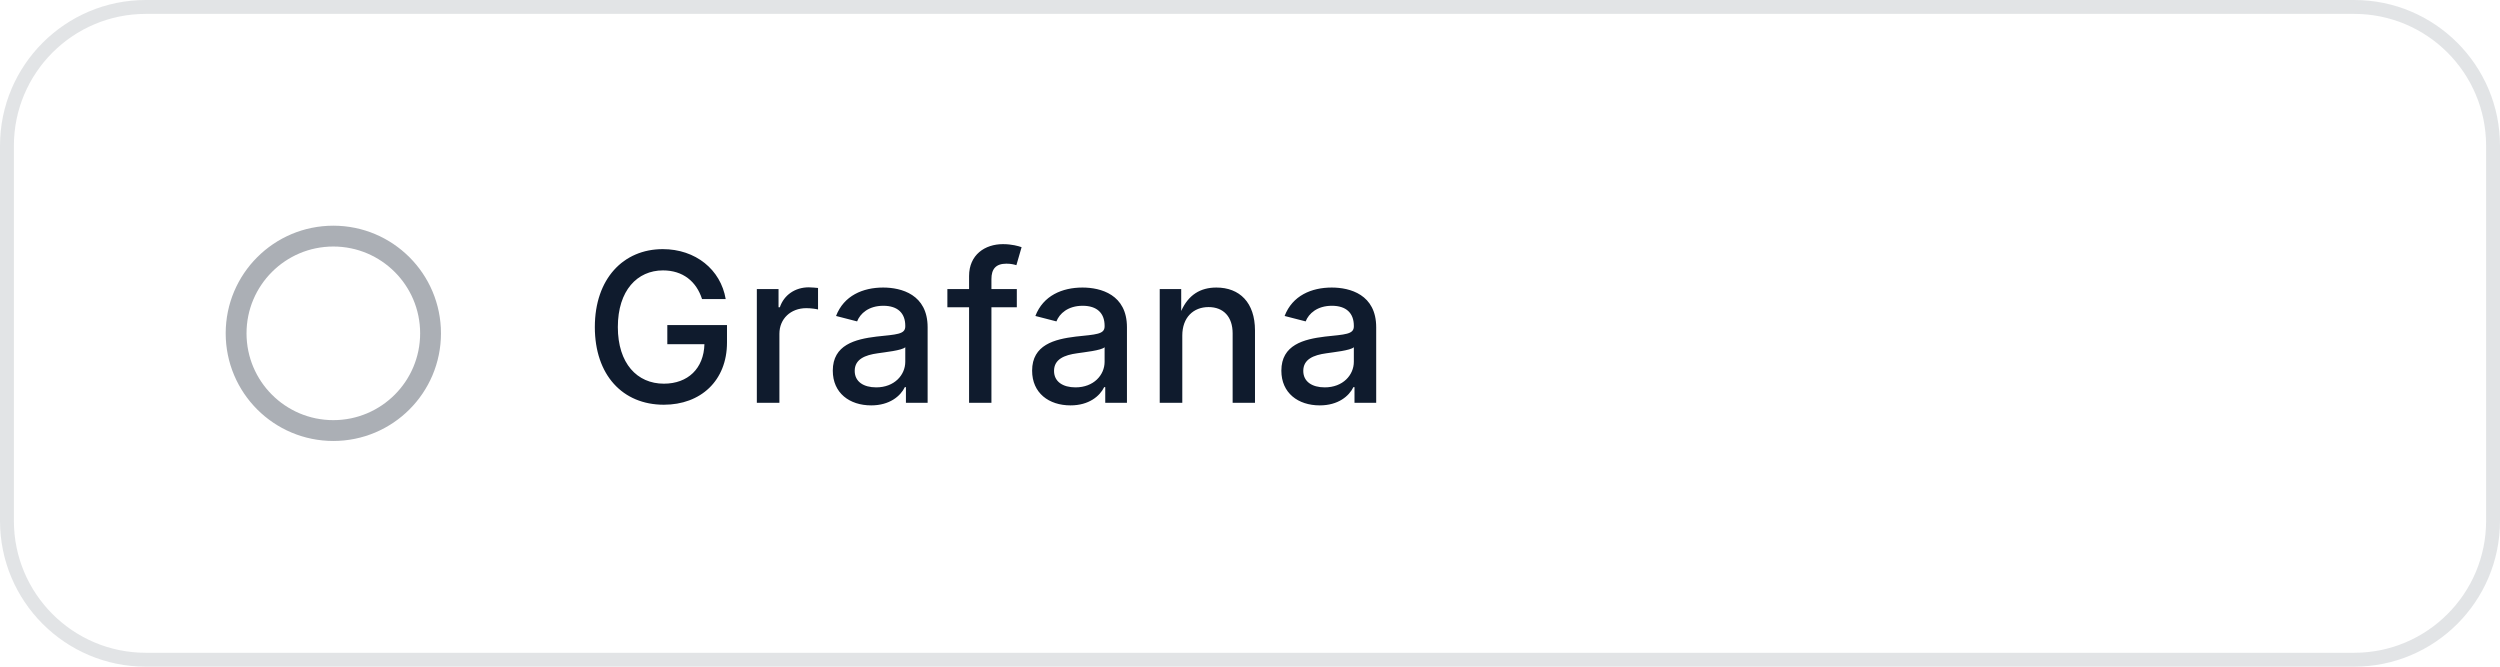
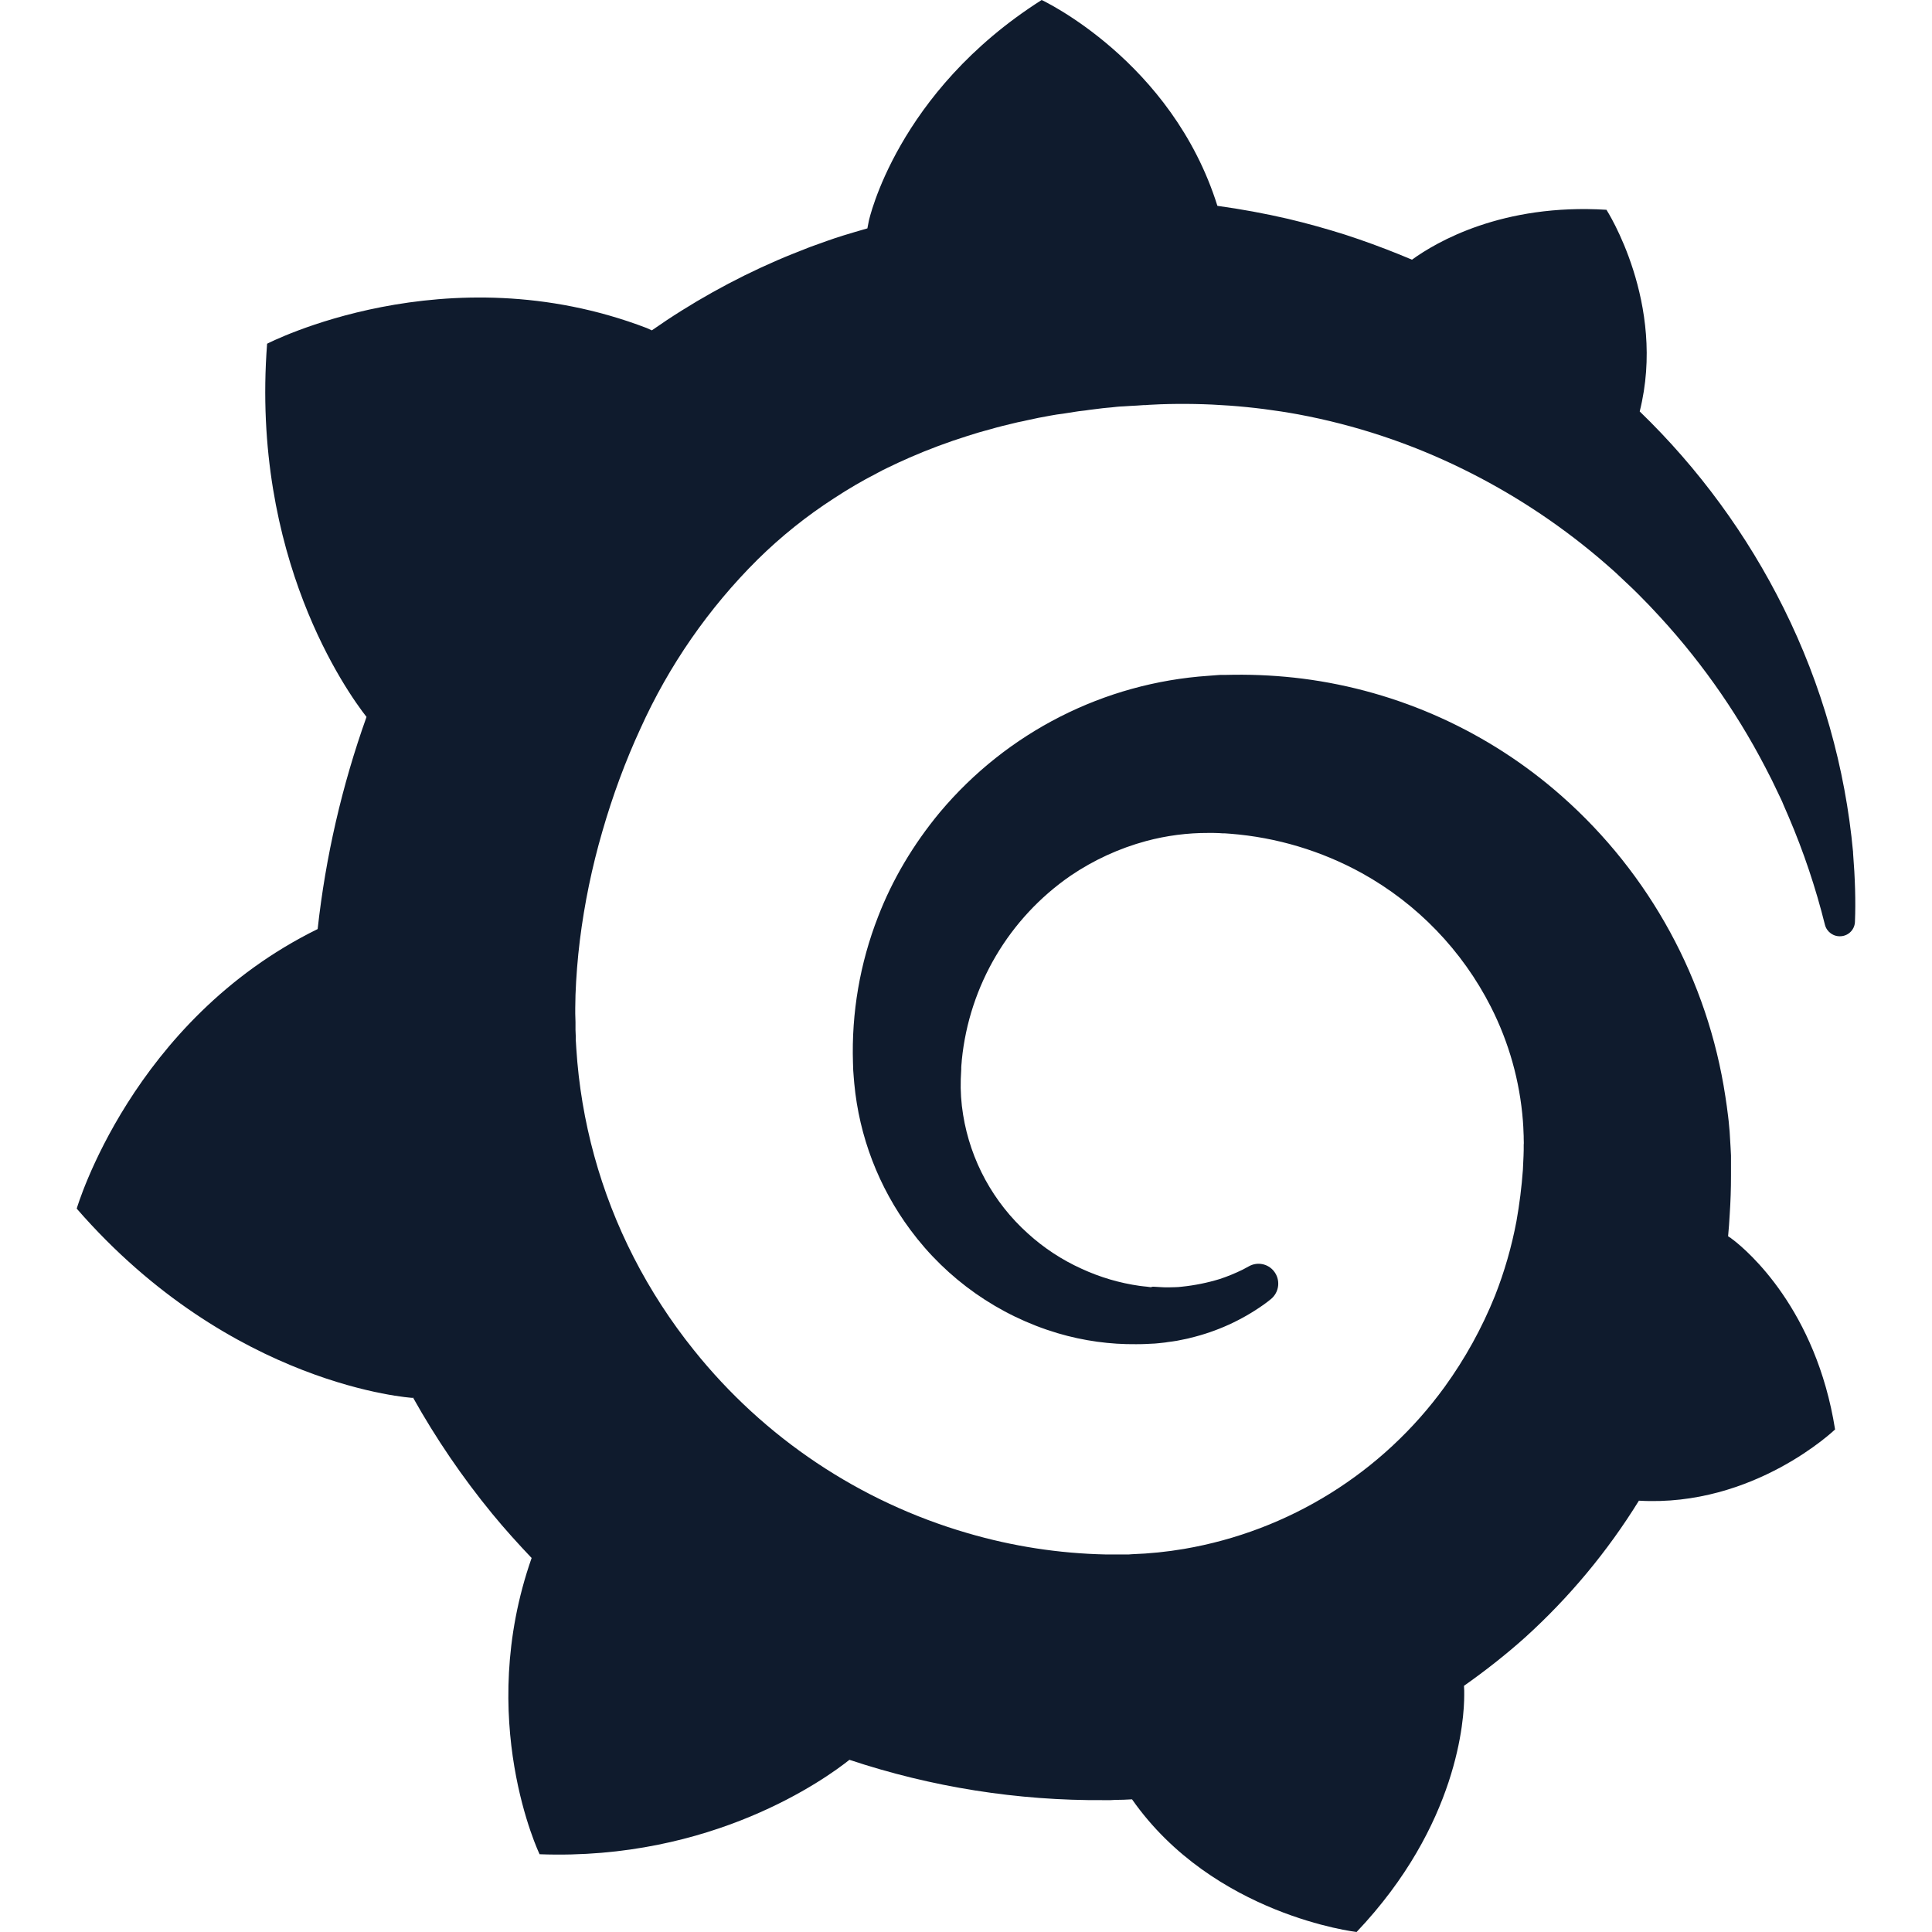
- <svg xmlns="http://www.w3.org/2000/svg" viewBox="0 0 180 48" role="img" aria-label="Grafana">
-   <rect x="0.5" y="0.5" width="179" height="47" rx="10" fill="none" stroke="#0F1B2D" stroke-opacity="0.12" />
-   <circle cx="24" cy="24" r="7" fill="none" stroke="#0F1B2D" stroke-opacity="0.35" stroke-width="1.5" />
-   <text x="42" y="29" font-family="Inter, system-ui, -apple-system, Segoe UI, Roboto, sans-serif" font-size="15" font-weight="500" letter-spacing="0.2" fill="#0F1B2D">Grafana</text>
+ <svg xmlns="http://www.w3.org/2000/svg" fill="#0F1B2D" role="img" viewBox="0 0 24 24">
+   <path d="M23.02 10.59a8.578 8.578 0 0 0-.862-3.034 8.911 8.911 0 0 0-1.789-2.445c.337-1.342-.413-2.505-.413-2.505-1.292-.08-2.113.4-2.416.62-.052-.02-.102-.044-.154-.064-.22-.089-.446-.172-.677-.247-.231-.073-.47-.14-.711-.197a9.867 9.867 0 0 0-.875-.161C14.557.753 12.94 0 12.94 0c-1.804 1.145-2.147 2.744-2.147 2.744l-.018.093c-.098.029-.2.057-.298.088-.138.042-.275.094-.413.143-.138.055-.275.107-.41.166a8.869 8.869 0 0 0-1.557.87l-.063-.029c-2.497-.955-4.716.195-4.716.195-.203 2.658.996 4.33 1.235 4.636a11.608 11.608 0 0 0-.607 2.635C1.636 12.677.953 15.014.953 15.014c1.926 2.214 4.171 2.351 4.171 2.351.003-.002.006-.002.006-.005.285.509.615.994.986 1.446.156.19.32.371.488.548-.704 2.009.099 3.68.099 3.68 2.144.08 3.553-.937 3.849-1.173a9.784 9.784 0 0 0 3.164.501h.08l.055-.003.107-.002.103-.005.003.002c1.01 1.44 2.788 1.646 2.788 1.646 1.264-1.332 1.337-2.653 1.337-2.94v-.058c0-.02-.003-.039-.003-.06.265-.187.52-.387.758-.6a7.875 7.875 0 0 0 1.415-1.7c1.43.083 2.437-.885 2.437-.885-.236-1.49-1.085-2.216-1.264-2.354l-.018-.013-.016-.013a.217.217 0 0 1-.031-.02c.008-.092.016-.18.02-.27.011-.162.016-.323.016-.48v-.253l-.005-.098-.008-.135a1.891 1.891 0 0 0-.01-.13c-.003-.042-.008-.083-.013-.125l-.016-.124-.018-.122a6.215 6.215 0 0 0-2.032-3.73 6.015 6.015 0 0 0-3.222-1.46 6.292 6.292 0 0 0-.85-.048l-.107.002h-.063l-.044.003-.104.008a4.777 4.777 0 0 0-3.335 1.695c-.332.4-.592.84-.768 1.297a4.594 4.594 0 0 0-.312 1.817l.003.091c.005.055.007.11.013.164a3.615 3.615 0 0 0 .698 1.82 3.53 3.53 0 0 0 1.827 1.282c.33.098.66.14.971.137.039 0 .078 0 .114-.002l.063-.003c.02 0 .041-.003.062-.003.034-.002.065-.007.099-.01.007 0 .018-.003.028-.003l.031-.005.06-.008a1.18 1.18 0 0 0 .112-.02c.036-.008.072-.013.109-.024a2.634 2.634 0 0 0 .914-.415c.028-.02.056-.041.085-.065a.248.248 0 0 0 .039-.35.244.244 0 0 0-.309-.06l-.078.042c-.09.044-.184.083-.283.116a2.476 2.476 0 0 1-.475.096c-.028.003-.054.006-.083.006l-.083.002c-.026 0-.054 0-.08-.002l-.102-.006h-.012l-.024.006c-.016-.003-.031-.003-.044-.006-.031-.002-.06-.007-.091-.01a2.59 2.59 0 0 1-.724-.213 2.557 2.557 0 0 1-.667-.438 2.52 2.52 0 0 1-.805-1.475 2.306 2.306 0 0 1-.029-.444l.006-.122v-.023l.002-.031c.003-.021.003-.04.005-.06a3.163 3.163 0 0 1 1.352-2.29 3.12 3.12 0 0 1 .937-.43 2.946 2.946 0 0 1 .776-.101h.06l.07.002.045.003h.026l.07.005a4.041 4.041 0 0 1 1.635.49 3.94 3.94 0 0 1 1.602 1.662 3.77 3.77 0 0 1 .397 1.414l.005.076.003.075c.002.026.002.05.002.075 0 .024.003.052 0 .07v.065l-.002.073-.008.174a6.195 6.195 0 0 1-.08.639 5.1 5.1 0 0 1-.267.927 5.31 5.31 0 0 1-.624 1.13 5.052 5.052 0 0 1-3.237 2.014 4.82 4.82 0 0 1-.649.066l-.039.003h-.287a6.607 6.607 0 0 1-1.716-.265 6.776 6.776 0 0 1-3.4-2.274 6.75 6.75 0 0 1-.746-1.15 6.616 6.616 0 0 1-.714-2.596l-.005-.083-.002-.02v-.056l-.003-.073v-.096l-.003-.104v-.07l.003-.163c.008-.22.026-.45.054-.678a8.707 8.707 0 0 1 .28-1.355c.128-.444.286-.872.473-1.277a7.04 7.04 0 0 1 1.456-2.1 5.925 5.925 0 0 1 .953-.763c.169-.111.343-.213.524-.306.089-.05.182-.091.273-.135.047-.02.093-.042.138-.062a7.177 7.177 0 0 1 .714-.267l.145-.045c.049-.015.098-.026.148-.041.098-.029.197-.052.296-.076.049-.013.1-.02.15-.033l.15-.032.151-.028.076-.013.075-.01.153-.024c.057-.01.114-.013.171-.023l.169-.021c.036-.003.073-.008.106-.01l.073-.008.036-.003.042-.002c.057-.003.114-.008.171-.01l.086-.006h.023l.037-.003.145-.007a7.999 7.999 0 0 1 1.708.125 7.917 7.917 0 0 1 2.048.68 8.253 8.253 0 0 1 1.672 1.09l.09.077.089.078c.06.052.114.107.171.159.057.052.112.106.166.16.052.055.107.107.159.164a8.671 8.671 0 0 1 1.41 1.978c.012.026.028.052.04.078l.04.078.075.156c.023.051.05.1.07.153l.065.15a8.848 8.848 0 0 1 .45 1.34.19.19 0 0 0 .201.142.186.186 0 0 0 .172-.184c.01-.246.002-.532-.024-.856z" />
</svg>
